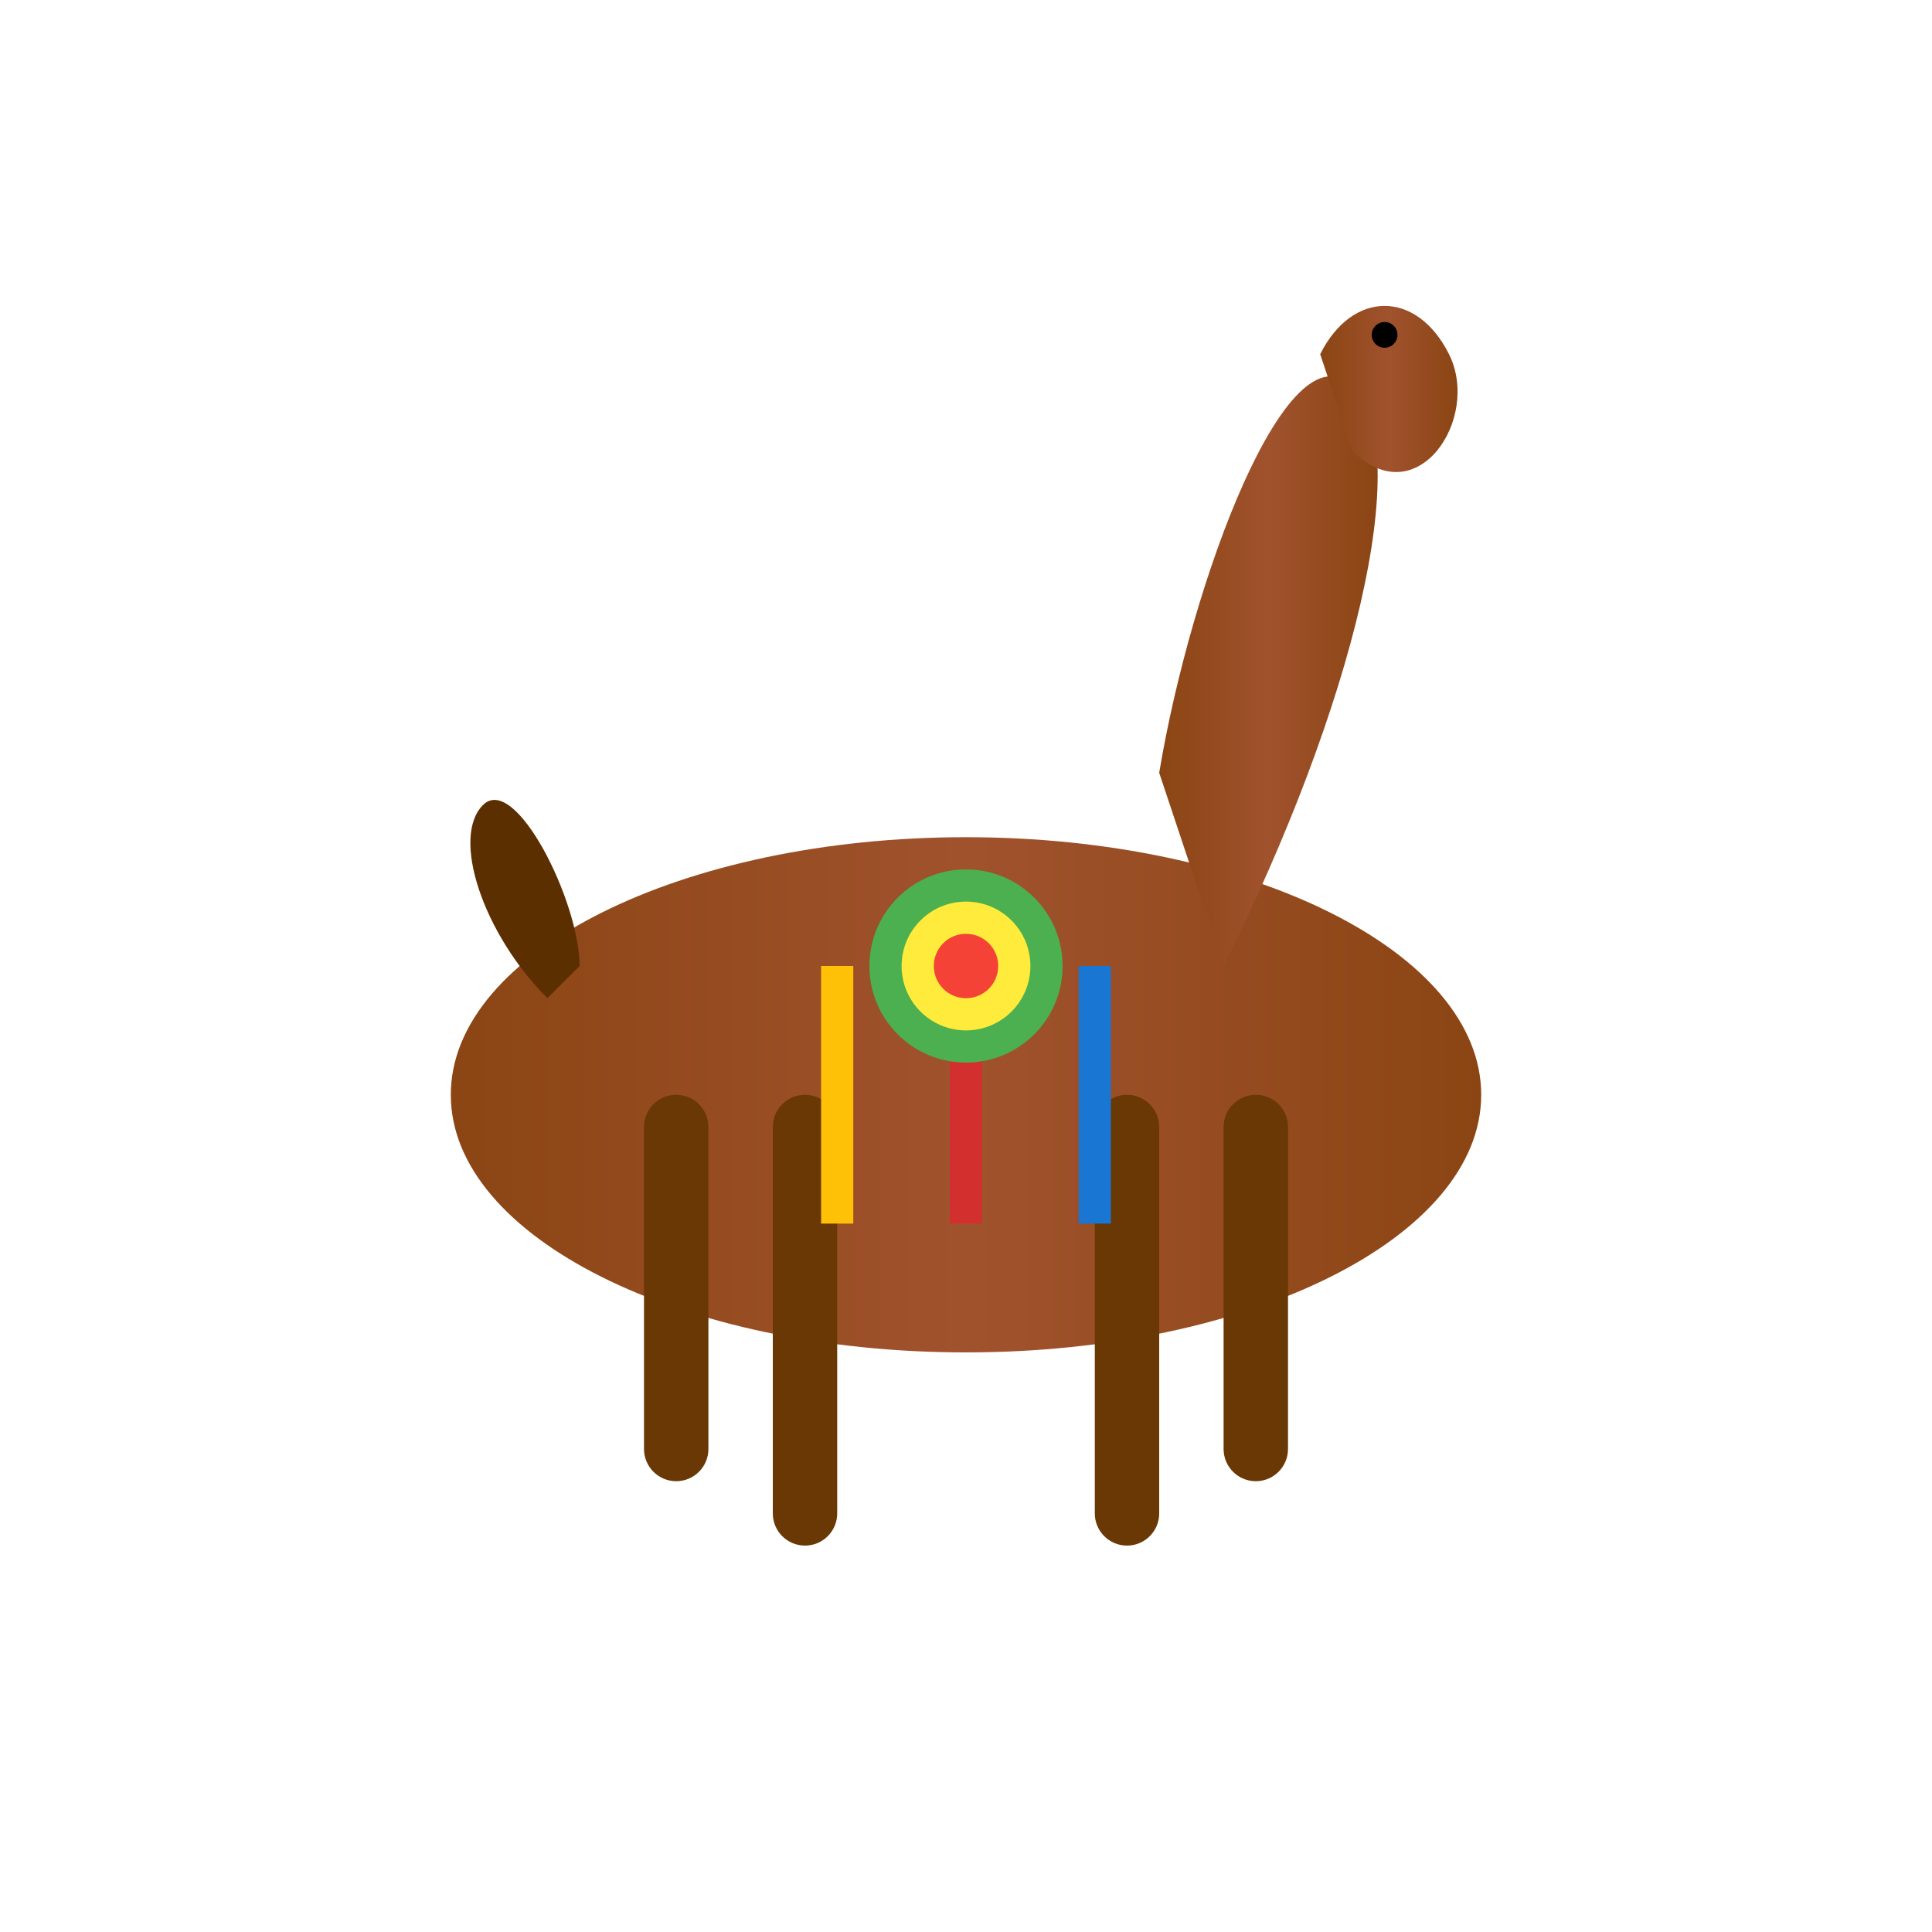
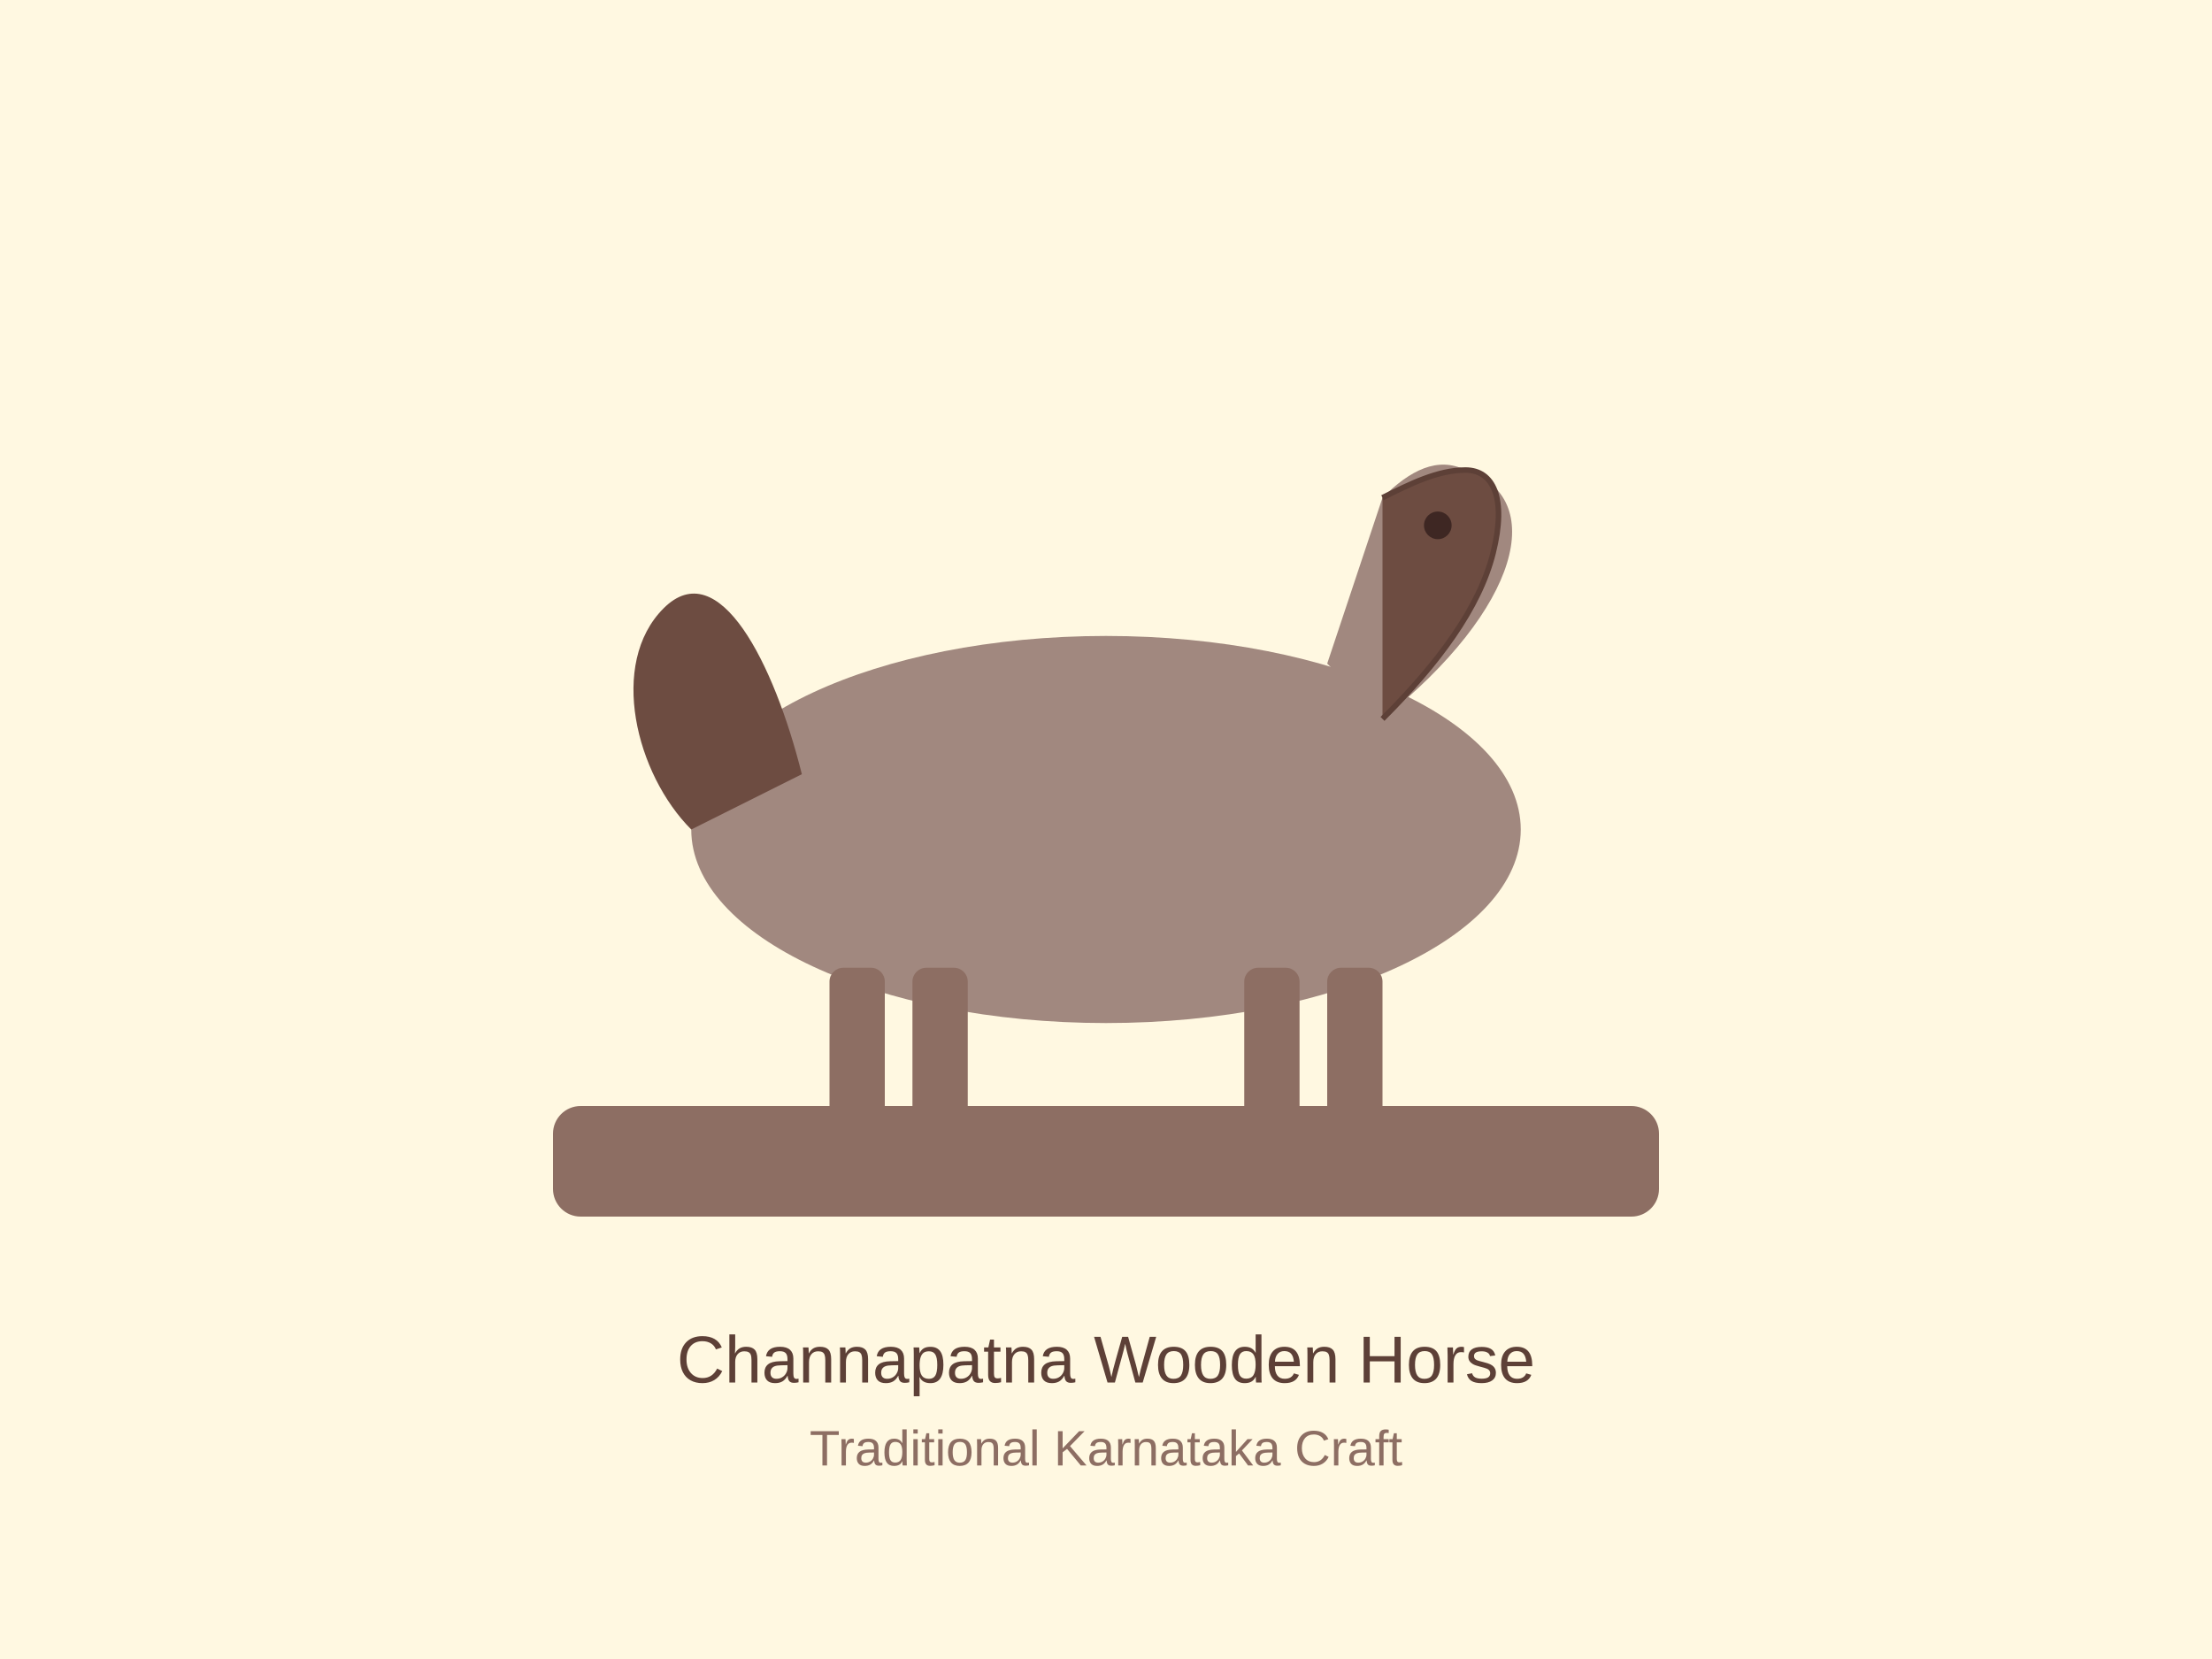
- <svg xmlns="http://www.w3.org/2000/svg" width="300" height="300" viewBox="0 0 300 300">
-   <defs>
-     <linearGradient id="wood" x1="0%" y1="0%" x2="100%" y2="0%">
-       <stop offset="0%" style="stop-color:#8B4513;stop-opacity:1" />
-       <stop offset="50%" style="stop-color:#A0522D;stop-opacity:1" />
-       <stop offset="100%" style="stop-color:#8B4513;stop-opacity:1" />
-     </linearGradient>
-   </defs>
-   <ellipse cx="150" cy="170" rx="80" ry="40" fill="url(#wood)" />
-   <path d="M190,150 C210,110 220,70 210,60 C200,50 185,90 180,120" fill="url(#wood)" />
-   <path d="M205,55 C210,45 220,45 225,55 C230,65 220,80 210,70 Z" fill="url(#wood)" />
-   <circle cx="215" cy="52" r="2" fill="black" />
-   <rect x="100" y="170" width="10" height="60" rx="5" fill="#6a3805" />
-   <rect x="190" y="170" width="10" height="60" rx="5" fill="#6a3805" />
-   <rect x="120" y="170" width="10" height="70" rx="5" fill="#6a3805" />
-   <rect x="170" y="170" width="10" height="70" rx="5" fill="#6a3805" />
-   <path d="M85,155 C75,145 70,130 75,125 C80,120 90,140 90,150" fill="#5c2f00" />
-   <path d="M150,150 L150,190" stroke="#D32F2F" stroke-width="5" />
-   <path d="M130,150 L130,190" stroke="#FFC107" stroke-width="5" />
-   <path d="M170,150 L170,190" stroke="#1976D2" stroke-width="5" />
-   <circle cx="150" cy="150" r="15" fill="#4CAF50" />
-   <circle cx="150" cy="150" r="10" fill="#FFEB3B" />
-   <circle cx="150" cy="150" r="5" fill="#F44336" />
+ <svg xmlns="http://www.w3.org/2000/svg" width="800" height="600">
+   <rect width="100%" height="100%" fill="#FFF8E1" />
+   <rect x="200" y="400" width="400" height="40" rx="10" fill="#8D6E63" />
+   <ellipse cx="400" cy="300" rx="150" ry="70" fill="#A1887F" />
+   <path d="M500,260 C550,220 560,180 530,170 C520,165 510,170 500,180 L480,240" fill="#A1887F" />
+   <path d="M500,180 C510,175 520,170 530,170 C540,170 545,180 540,200 C535,220 520,240 500,260" fill="#6D4C41" stroke="#5D4037" stroke-width="2" />
+   <rect x="300" y="350" width="20" height="80" rx="5" fill="#8D6E63" />
+   <rect x="480" y="350" width="20" height="80" rx="5" fill="#8D6E63" />
+   <rect x="330" y="350" width="20" height="80" rx="5" fill="#8D6E63" />
+   <rect x="450" y="350" width="20" height="80" rx="5" fill="#8D6E63" />
+   <path d="M250,300 C230,280 220,240 240,220 C260,200 280,240 290,280" fill="#6D4C41" />
+   <circle cx="520" cy="190" r="5" fill="#3E2723" />
+   <text x="400" y="500" font-family="Arial" font-size="24" text-anchor="middle" fill="#5D4037">Channapatna Wooden Horse</text>
+   <text x="400" y="530" font-family="Arial" font-size="18" text-anchor="middle" fill="#8D6E63">Traditional Karnataka Craft</text>
</svg>
